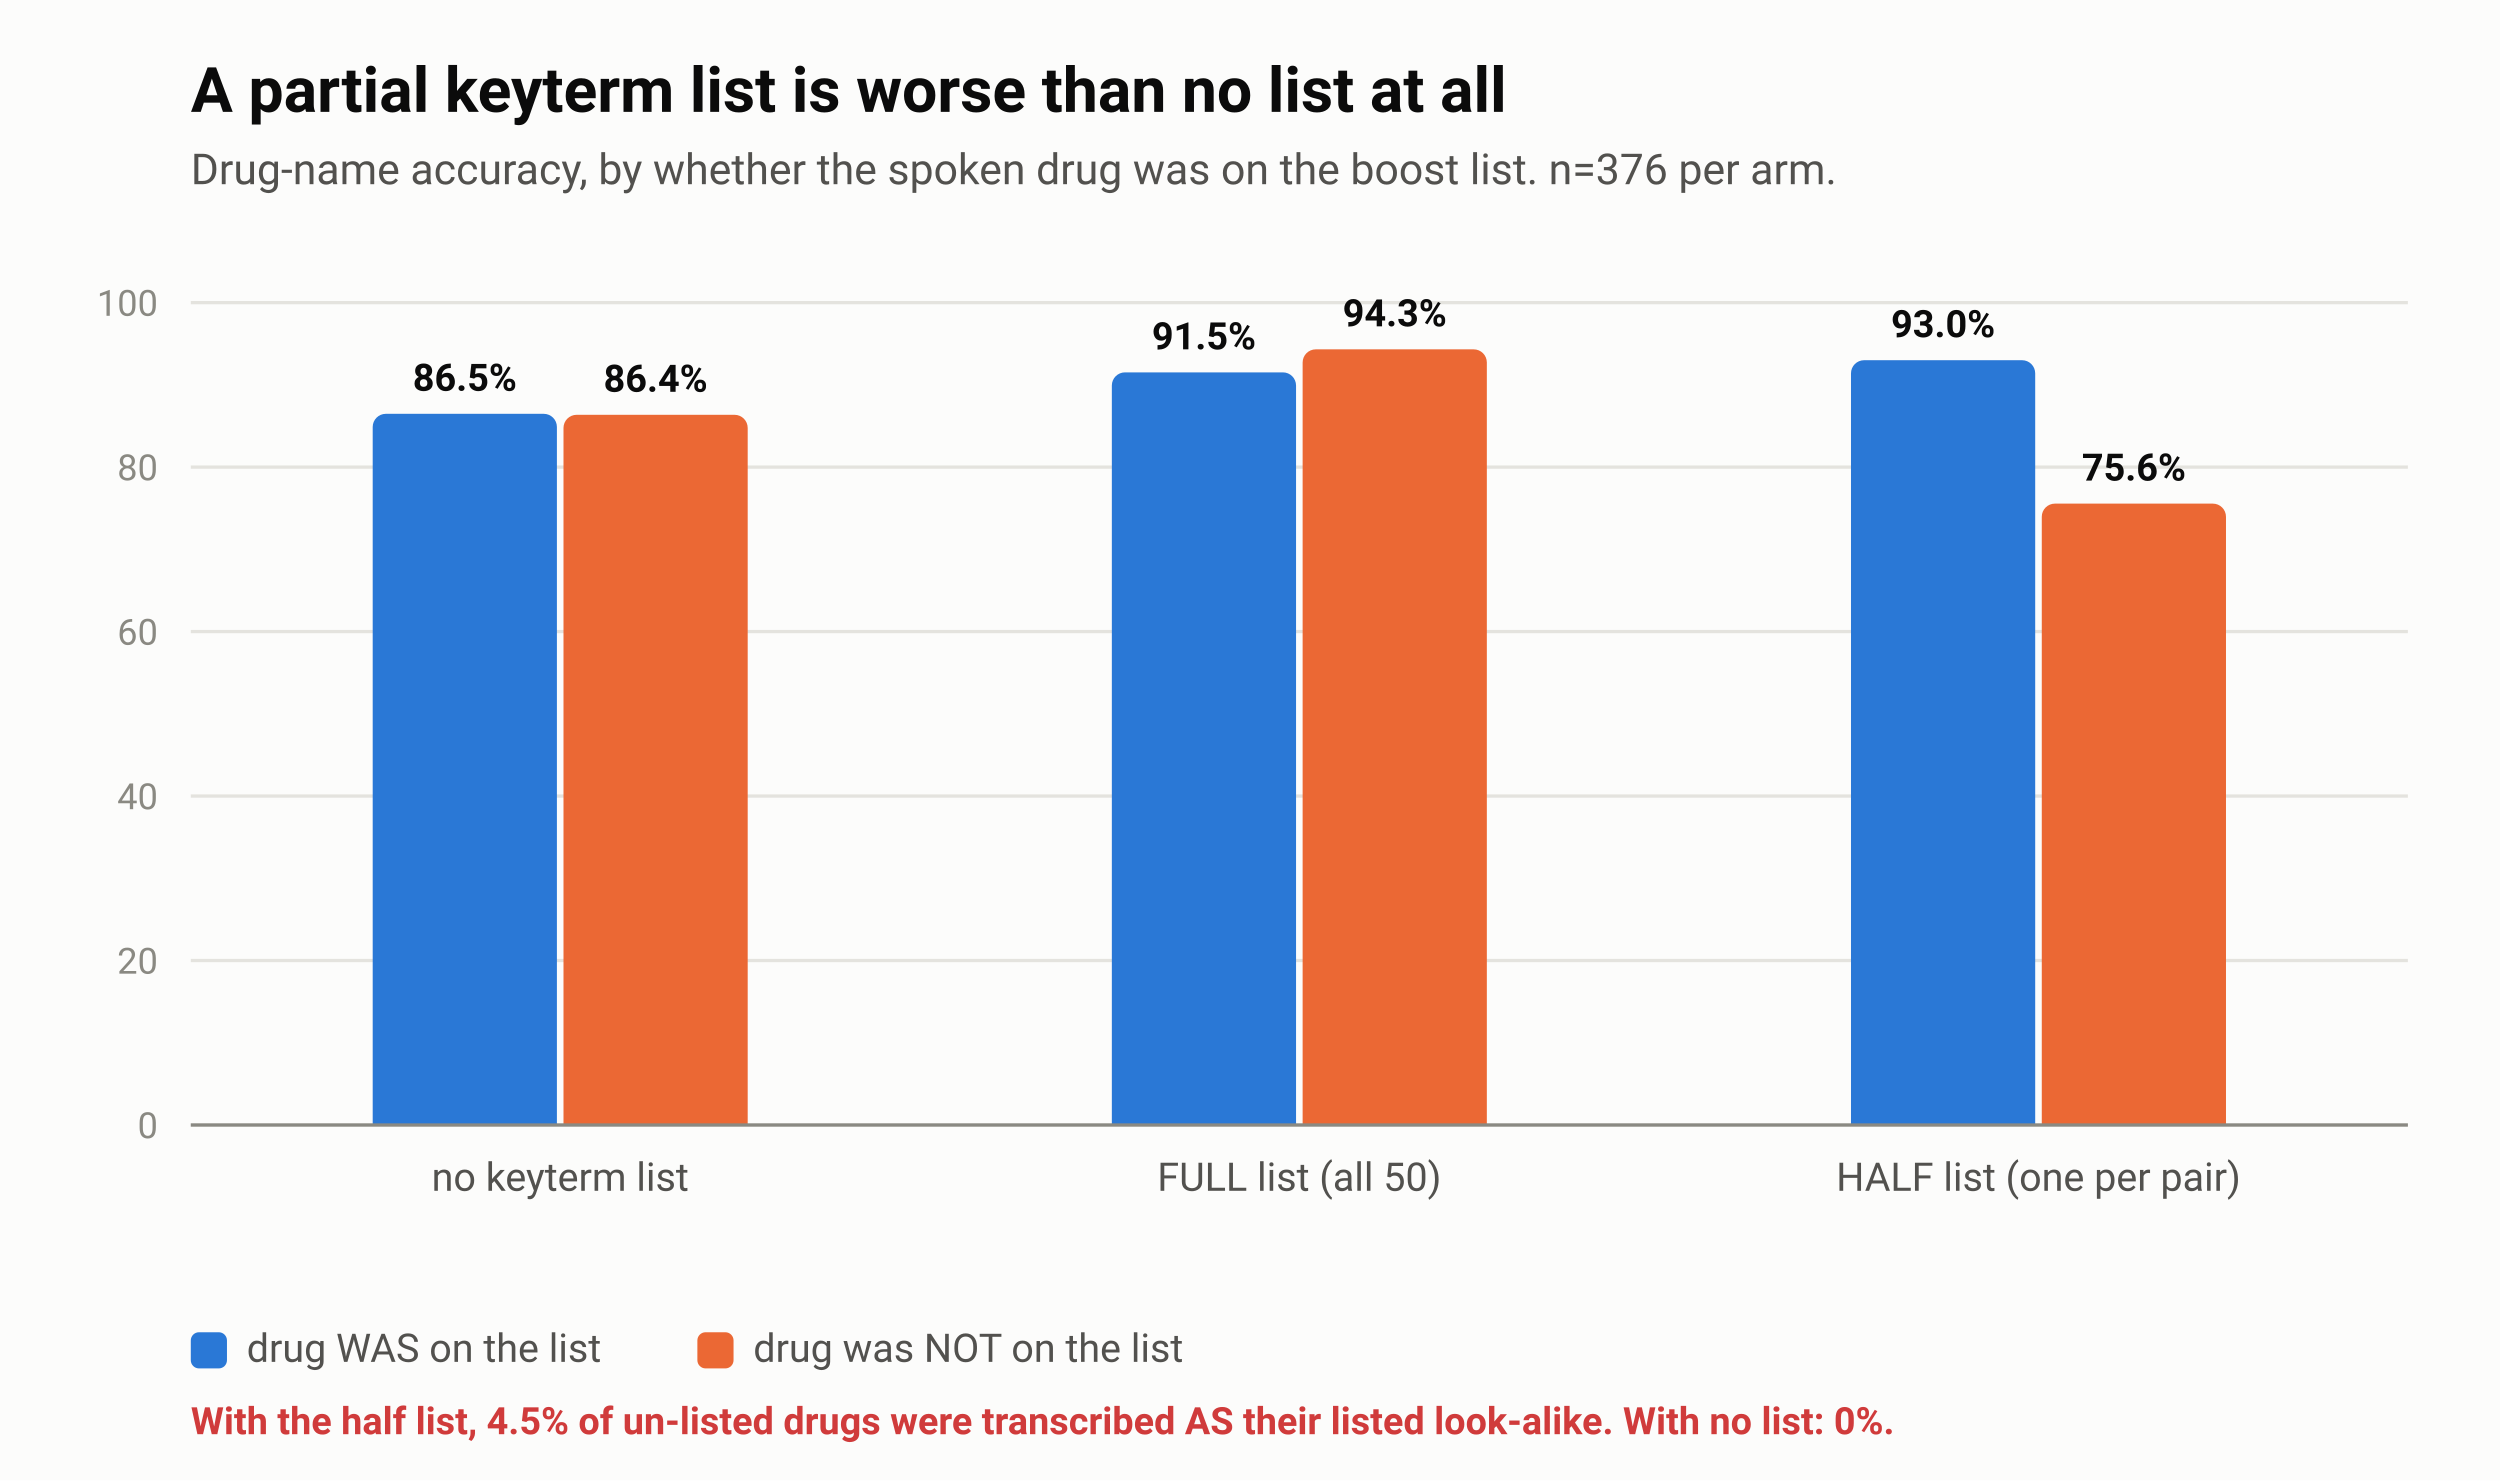
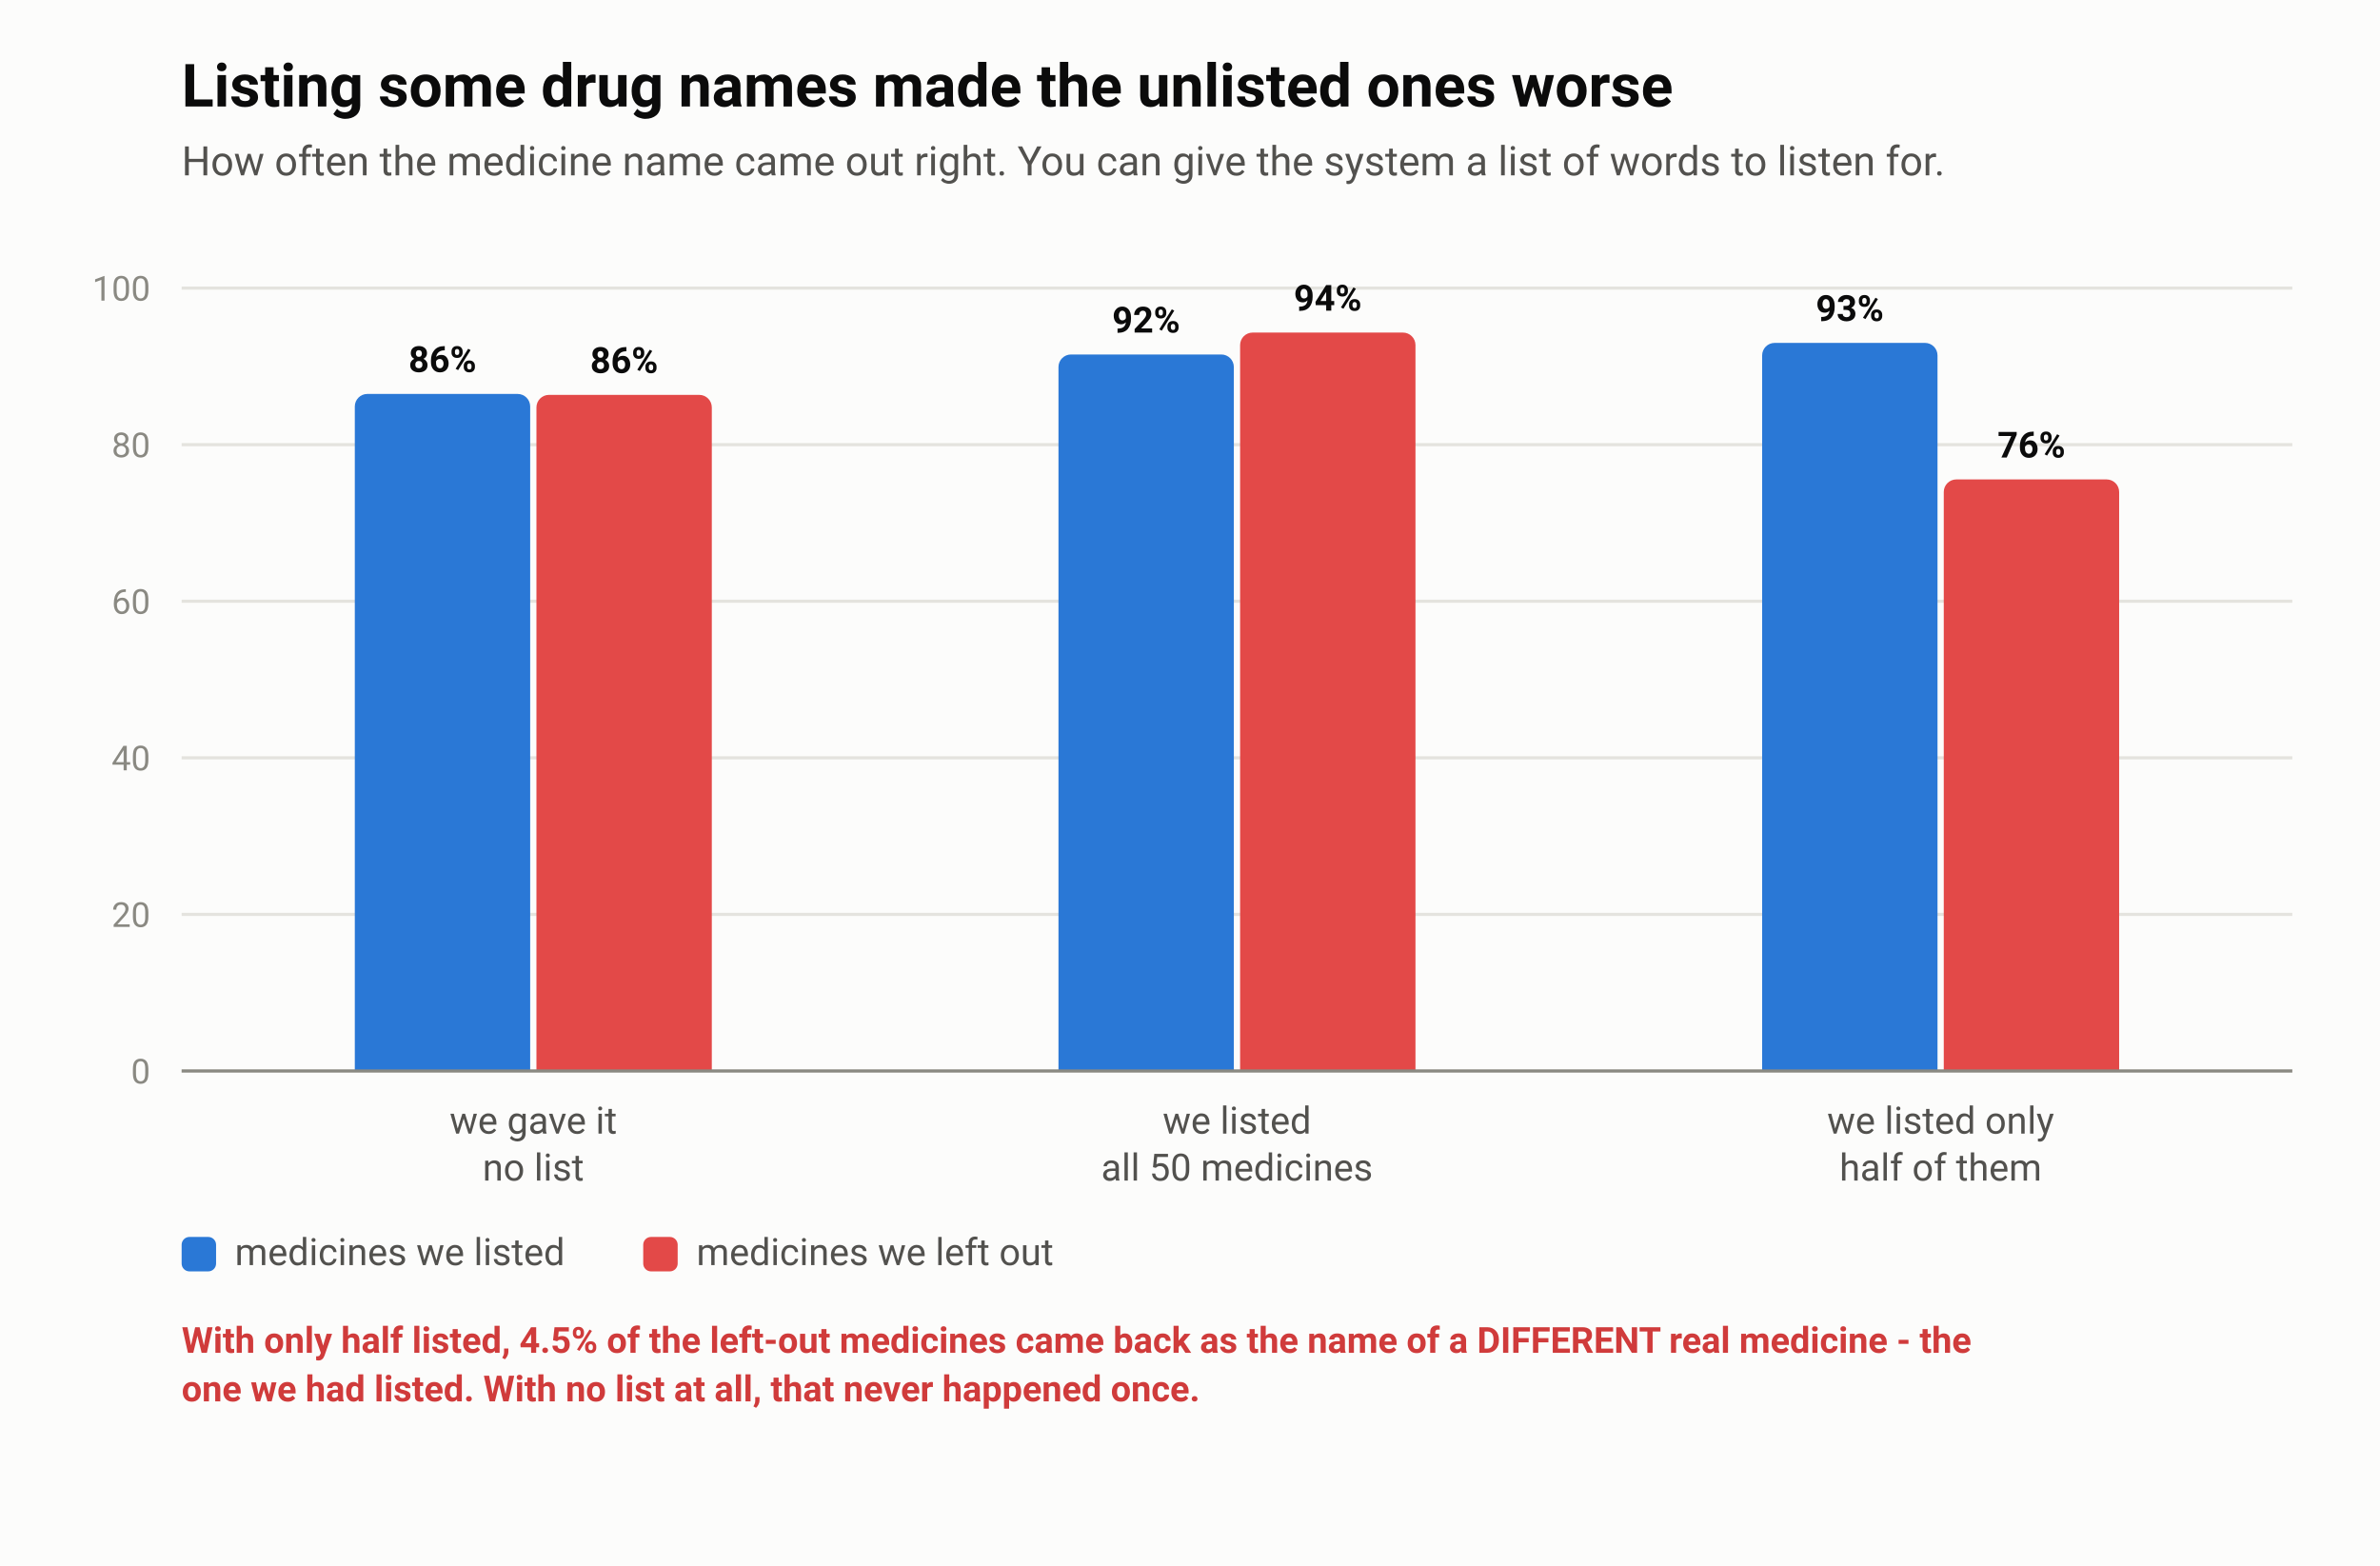
- <svg xmlns="http://www.w3.org/2000/svg" viewBox="0 0 760 450" width="760" height="450" role="img" aria-label="A partial keyterm list is worse than no list at all. Drug-name accuracy, by whether the spoken drug was on the boost list. n=376 per arm.">
-   <rect width="760" height="450" fill="#fcfcfb" />
+ <svg xmlns="http://www.w3.org/2000/svg" viewBox="0 0 760 500" width="760" height="500" role="img" aria-label="Listing some drug names made the unlisted ones worse. How often the medicine name came out right. You can give the system a list of words to listen for.">
+   <rect width="760" height="500" fill="#fcfcfb" />
  <g font-family="-apple-system,BlinkMacSystemFont,'Segoe UI',Roboto,Helvetica,Arial,sans-serif">
-     <text x="58" y="34" font-size="19" font-weight="650" fill="#0b0b0b">A partial keyterm list is worse than no list at all</text>
-     <text x="58" y="56" font-size="13" fill="#52514e">Drug-name accuracy, by whether the spoken drug was on the boost list. n=376 per arm.</text>
+     <text x="58" y="34" font-size="19" font-weight="650" fill="#0b0b0b">Listing some drug names made the unlisted ones worse</text>
+     <text x="58" y="56" font-size="13" fill="#52514e">How often the medicine name came out right. You can give the system a list of words to listen for.</text>
    <line x1="58" y1="342.0" x2="732" y2="342.0" stroke="#e4e3de" stroke-width="1" />
    <text x="48" y="346.0" font-size="11" text-anchor="end" fill="#8a8982">0</text>
    <line x1="58" y1="292.0" x2="732" y2="292.0" stroke="#e4e3de" stroke-width="1" />
    <text x="48" y="296.0" font-size="11" text-anchor="end" fill="#8a8982">20</text>
    <line x1="58" y1="242.0" x2="732" y2="242.0" stroke="#e4e3de" stroke-width="1" />
    <text x="48" y="246.0" font-size="11" text-anchor="end" fill="#8a8982">40</text>
    <line x1="58" y1="192.0" x2="732" y2="192.0" stroke="#e4e3de" stroke-width="1" />
    <text x="48" y="196.0" font-size="11" text-anchor="end" fill="#8a8982">60</text>
    <line x1="58" y1="142.0" x2="732" y2="142.0" stroke="#e4e3de" stroke-width="1" />
    <text x="48" y="146.0" font-size="11" text-anchor="end" fill="#8a8982">80</text>
    <line x1="58" y1="92.0" x2="732" y2="92.0" stroke="#e4e3de" stroke-width="1" />
    <text x="48" y="96.0" font-size="11" text-anchor="end" fill="#8a8982">100</text>
    <path d="M113.3,342.0 V129.8 a4,4 0 0 1 4,-4 h48.0 a4,4 0 0 1 4,4 V342.0 Z" fill="#2a78d6" />
-     <text x="141.3" y="118.8" font-size="11.5" font-weight="600" text-anchor="middle" fill="#0b0b0b">86.5%</text>
-     <path d="M171.3,342.0 V130.1 a4,4 0 0 1 4,-4 h48.0 a4,4 0 0 1 4,4 V342.0 Z" fill="#eb6834" />
-     <text x="199.3" y="119.1" font-size="11.5" font-weight="600" text-anchor="middle" fill="#0b0b0b">86.4%</text>
-     <text x="170.3" y="362.0" font-size="12" text-anchor="middle" fill="#52514e">no keyterm list</text>
+     <text x="141.3" y="118.8" font-size="11.5" font-weight="600" text-anchor="middle" fill="#0b0b0b">86%</text>
+     <path d="M171.3,342.0 V130.1 a4,4 0 0 1 4,-4 h48.0 a4,4 0 0 1 4,4 V342.0 Z" fill="#e34948" />
+     <text x="199.3" y="119.1" font-size="11.5" font-weight="600" text-anchor="middle" fill="#0b0b0b">86%</text>
+     <text x="170.3" y="362.0" font-size="12" text-anchor="middle" fill="#52514e">we gave it</text>
+     <text x="170.3" y="377.0" font-size="12" text-anchor="middle" fill="#52514e">no list</text>
    <path d="M338.0,342.0 V117.2 a4,4 0 0 1 4,-4 h48.0 a4,4 0 0 1 4,4 V342.0 Z" fill="#2a78d6" />
-     <text x="366.0" y="106.2" font-size="11.5" font-weight="600" text-anchor="middle" fill="#0b0b0b">91.5%</text>
-     <path d="M396.0,342.0 V110.2 a4,4 0 0 1 4,-4 h48.0 a4,4 0 0 1 4,4 V342.0 Z" fill="#eb6834" />
-     <text x="424.0" y="99.2" font-size="11.5" font-weight="600" text-anchor="middle" fill="#0b0b0b">94.3%</text>
-     <text x="395.0" y="362.0" font-size="12" text-anchor="middle" fill="#52514e">FULL list (all 50)</text>
+     <text x="366.0" y="106.2" font-size="11.5" font-weight="600" text-anchor="middle" fill="#0b0b0b">92%</text>
+     <path d="M396.0,342.0 V110.2 a4,4 0 0 1 4,-4 h48.0 a4,4 0 0 1 4,4 V342.0 Z" fill="#e34948" />
+     <text x="424.0" y="99.2" font-size="11.5" font-weight="600" text-anchor="middle" fill="#0b0b0b">94%</text>
+     <text x="395.0" y="362.0" font-size="12" text-anchor="middle" fill="#52514e">we listed</text>
+     <text x="395.0" y="377.0" font-size="12" text-anchor="middle" fill="#52514e">all 50 medicines</text>
    <path d="M562.7,342.0 V113.5 a4,4 0 0 1 4,-4 h48.0 a4,4 0 0 1 4,4 V342.0 Z" fill="#2a78d6" />
-     <text x="590.7" y="102.5" font-size="11.5" font-weight="600" text-anchor="middle" fill="#0b0b0b">93.0%</text>
-     <path d="M620.7,342.0 V157.1 a4,4 0 0 1 4,-4 h48.0 a4,4 0 0 1 4,4 V342.0 Z" fill="#eb6834" />
-     <text x="648.7" y="146.1" font-size="11.5" font-weight="600" text-anchor="middle" fill="#0b0b0b">75.6%</text>
-     <text x="619.7" y="362.0" font-size="12" text-anchor="middle" fill="#52514e">HALF list (one per pair)</text>
+     <text x="590.7" y="102.5" font-size="11.5" font-weight="600" text-anchor="middle" fill="#0b0b0b">93%</text>
+     <path d="M620.7,342.0 V157.1 a4,4 0 0 1 4,-4 h48.0 a4,4 0 0 1 4,4 V342.0 Z" fill="#e34948" />
+     <text x="648.7" y="146.1" font-size="11.5" font-weight="600" text-anchor="middle" fill="#0b0b0b">76%</text>
+     <text x="619.7" y="362.0" font-size="12" text-anchor="middle" fill="#52514e">we listed only</text>
+     <text x="619.7" y="377.0" font-size="12" text-anchor="middle" fill="#52514e">half of them</text>
    <line x1="58" y1="342" x2="732" y2="342" stroke="#8a8982" stroke-width="1" />
-     <rect x="58" y="405" width="11" height="11" rx="2.5" fill="#2a78d6" />
-     <text x="75" y="414" font-size="12" fill="#52514e">drug WAS on the list</text>
-     <rect x="212.0" y="405" width="11" height="11" rx="2.5" fill="#eb6834" />
-     <text x="229.0" y="414" font-size="12" fill="#52514e">drug was NOT on the list</text>
-     <text x="58" y="436.0" font-size="11.5" fill="#d03b3b" font-weight="600">With the half list, 4.5% of un-listed drugs were transcribed AS their listed look-alike. With no list: 0%.</text>
+     <rect x="58" y="395" width="11" height="11" rx="2.5" fill="#2a78d6" />
+     <text x="75" y="404" font-size="12" fill="#52514e">medicines we listed</text>
+     <rect x="205.4" y="395" width="11" height="11" rx="2.5" fill="#e34948" />
+     <text x="222.4" y="404" font-size="12" fill="#52514e">medicines we left out</text>
+     <text x="58" y="432.0" font-size="11.5" fill="#d03b3b" font-weight="600">With only half listed, 4.5% of the left-out medicines came back as the name of a DIFFERENT real medicine - the</text>
+     <text x="58" y="447.5" font-size="11.5" fill="#d03b3b" font-weight="600">one we had listed. With no list at all, that never happened once.</text>
  </g>
</svg>
